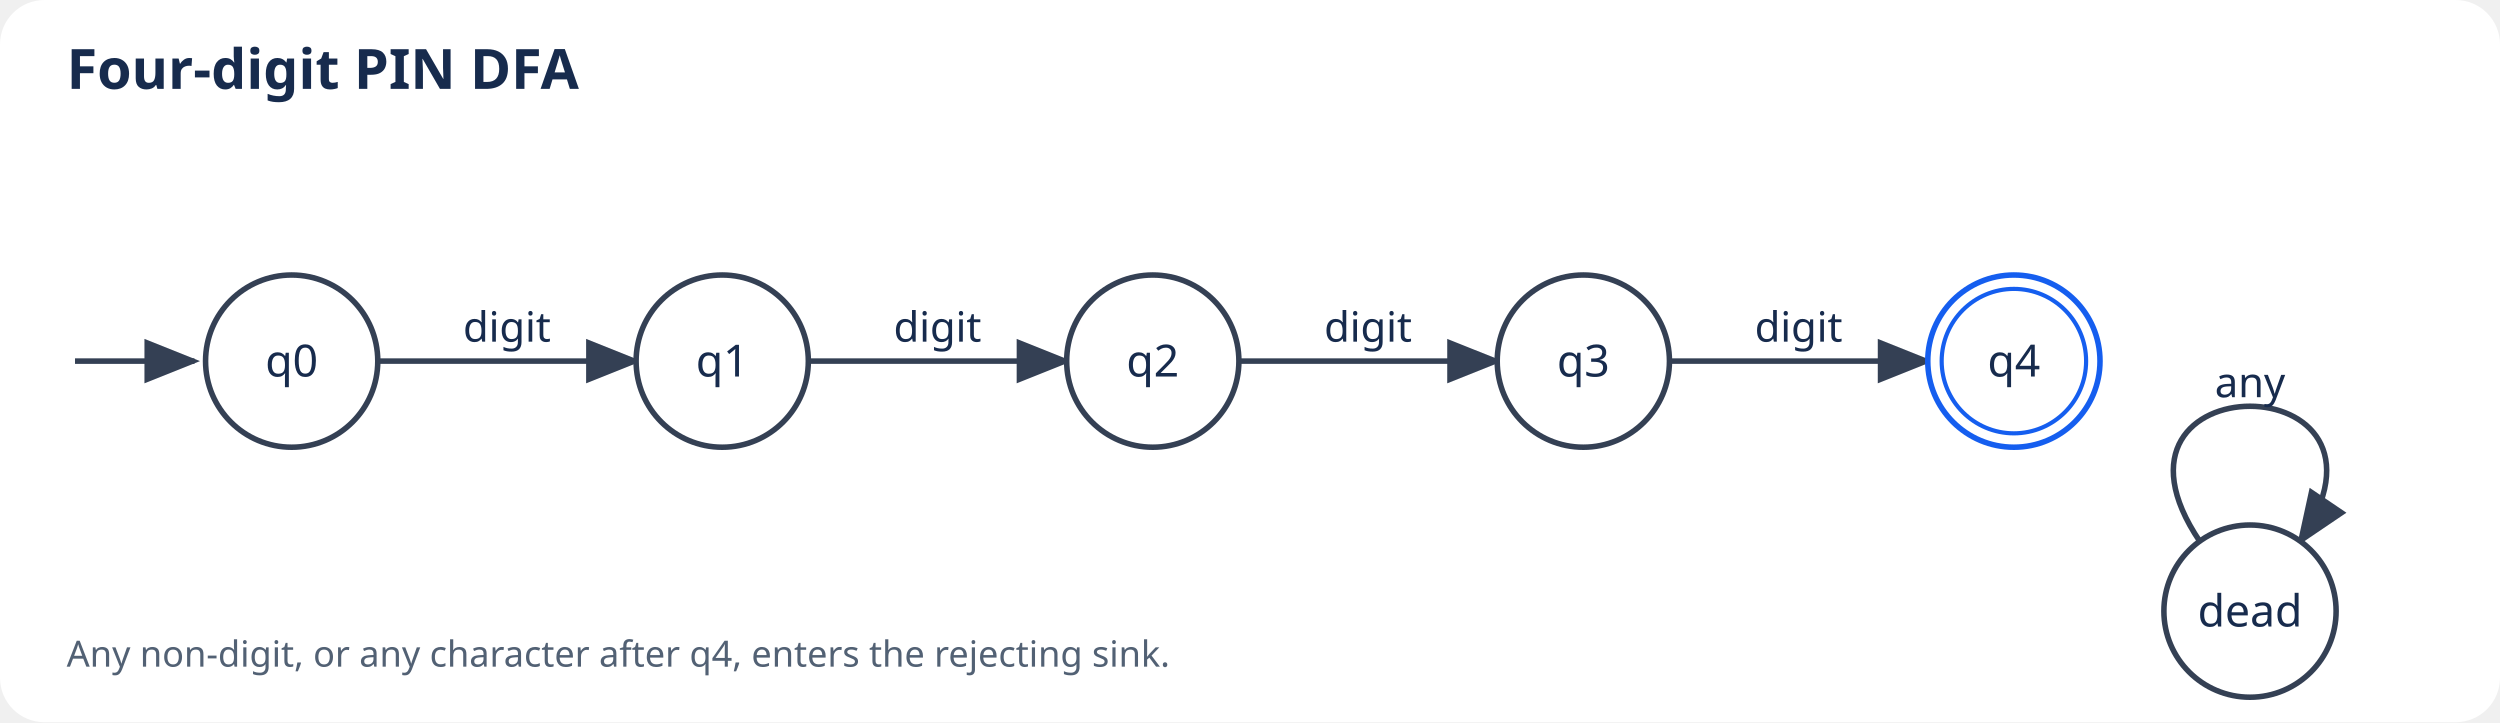
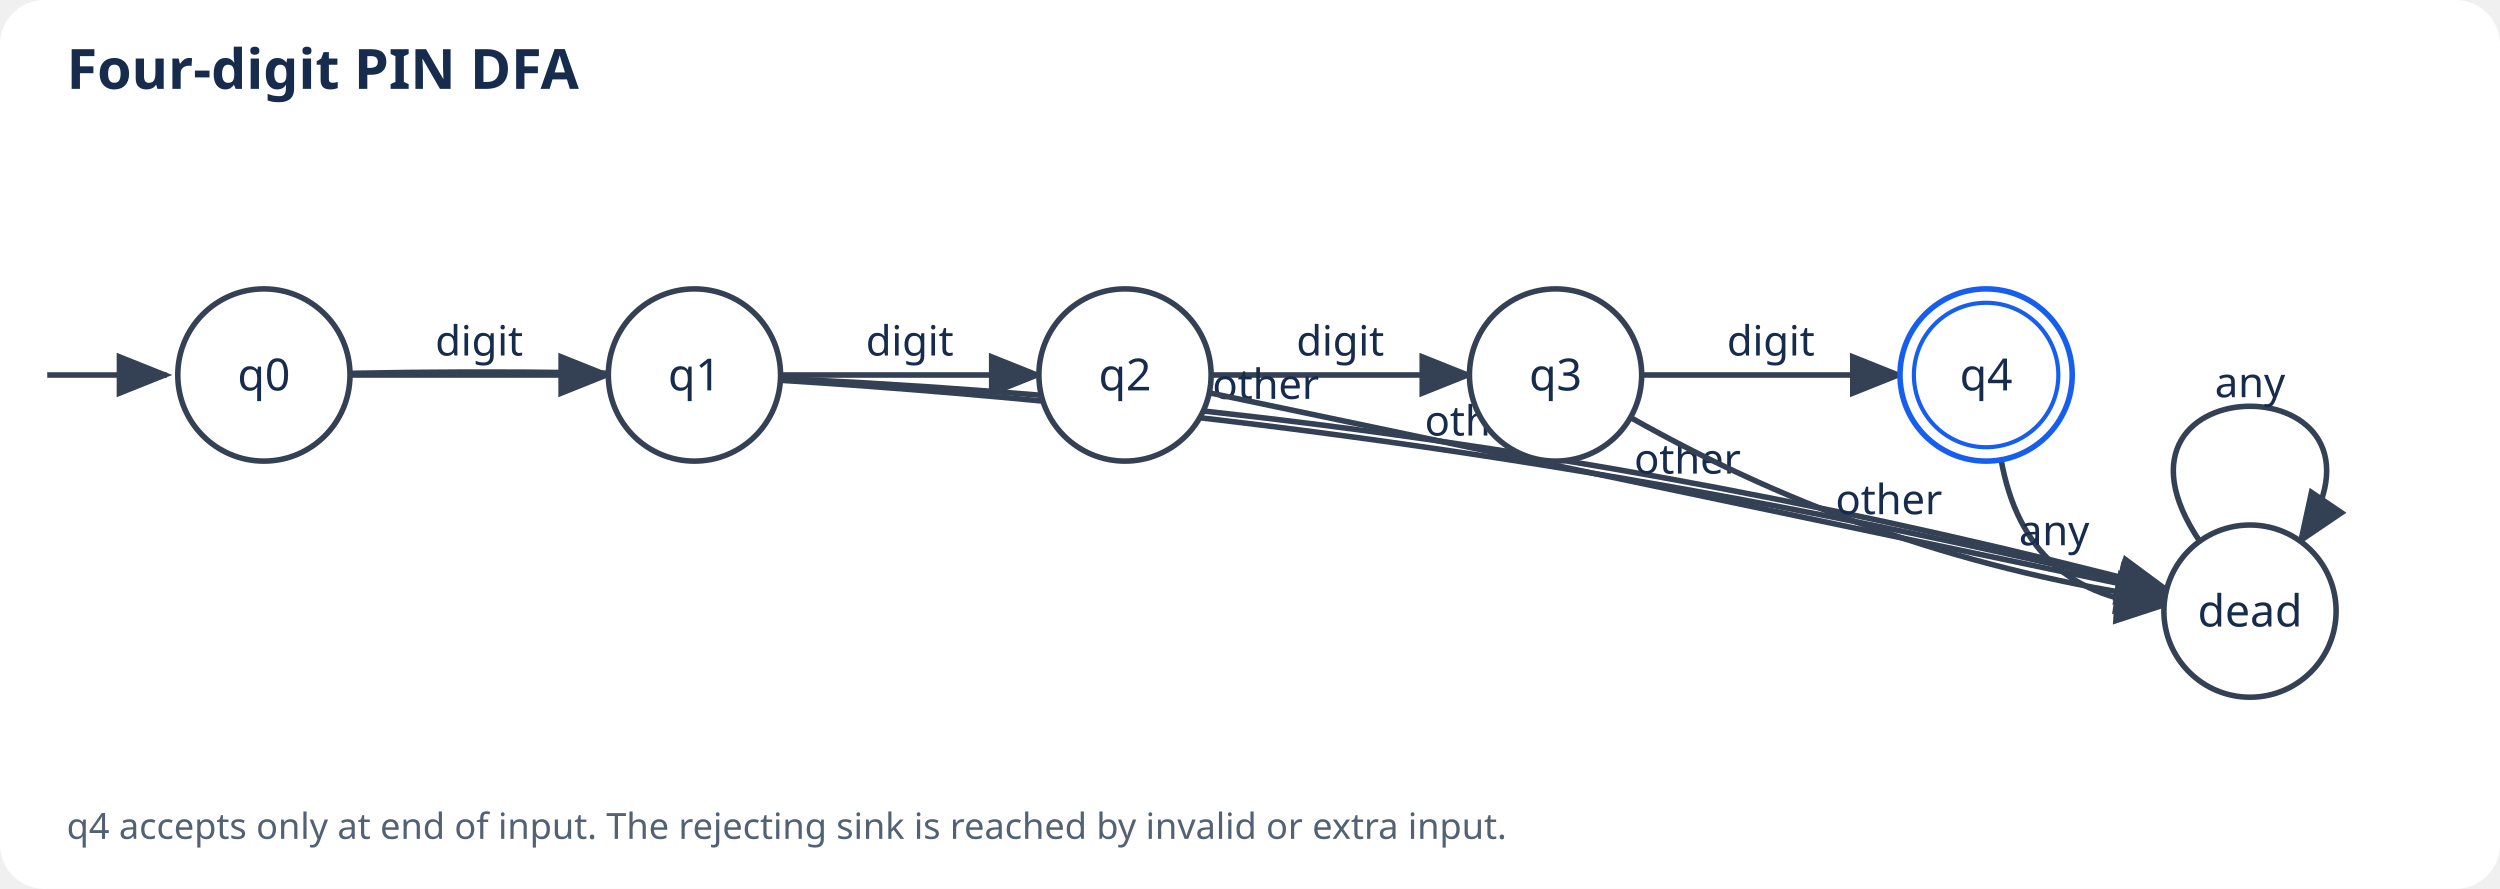
- <svg xmlns="http://www.w3.org/2000/svg" viewBox="0 0 900 260" role="img" aria-label="Four-digit PIN DFA">
+ <svg xmlns="http://www.w3.org/2000/svg" viewBox="0 0 900 320" role="img" aria-label="Four-digit PIN DFA">
  <defs>
    <marker id="arrow" markerWidth="10" markerHeight="8" refX="9" refY="4" orient="auto">
      <path d="M0,0 L10,4 L0,8 z" fill="#344054" />
    </marker>
  </defs>
  <rect width="100%" height="100%" rx="16" fill="#fff" />
  <style>text{font-family:system-ui,Segoe UI,sans-serif;fill:#172b4d}.edge{stroke:#344054;stroke-width:2;fill:none;marker-end:url(#arrow)}.node{fill:#fff;stroke:#344054;stroke-width:2}.accept{stroke:#155eef}.label{font-size:15px}.small{font-size:13px;fill:#526174}</style>
  <text x="24" y="32" font-size="20" font-weight="700">Four-digit PIN DFA</text>
-   <path class="edge" d="M136.0,130.0 Q182.5,130.0 229.0,130.0" />
-   <text class="label" text-anchor="middle" x="182.5" y="123.0">digit</text>
-   <path class="edge" d="M291.0,130.0 Q337.5,130.0 384.0,130.0" />
-   <text class="label" text-anchor="middle" x="337.5" y="123.0">digit</text>
-   <path class="edge" d="M446.0,130.0 Q492.5,130.0 539.0,130.0" />
-   <text class="label" text-anchor="middle" x="492.5" y="123.0">digit</text>
-   <path class="edge" d="M601.0,130.0 Q647.5,130.0 694.0,130.0" />
-   <text class="label" text-anchor="middle" x="647.5" y="123.0">digit</text>
+   <path class="edge" d="M126.0,135.0 Q172.5,135.0 219.0,135.0" />
+   <text class="label" text-anchor="middle" x="172.5" y="128.0">digit</text>
+   <path class="edge" d="M281.0,135.0 Q327.5,135.0 374.0,135.0" />
+   <text class="label" text-anchor="middle" x="327.5" y="128.0">digit</text>
+   <path class="edge" d="M436.0,135.0 Q482.5,135.0 529.0,135.0" />
+   <text class="label" text-anchor="middle" x="482.5" y="128.0">digit</text>
+   <path class="edge" d="M591.0,135.0 Q637.5,135.0 684.0,135.0" />
+   <text class="label" text-anchor="middle" x="637.5" y="128.0">digit</text>
+   <path class="edge" d="M126.0,134.4 Q458.4,127.8 780.0,212.1" />
+   <text class="label" text-anchor="middle" x="455.7" y="143.6">other</text>
+   <path class="edge" d="M280.9,136.9 Q533.8,152.8 779.9,212.7" />
+   <text class="label" text-anchor="middle" x="532.1" y="156.8">other</text>
+   <path class="edge" d="M435.3,141.4 Q607.5,177.5 779.7,213.6" />
+   <text class="label" text-anchor="middle" x="607.5" y="170.5">other</text>
+   <path class="edge" d="M587.0,150.3 Q677.0,201.2 779.3,215.7" />
+   <text class="label" text-anchor="middle" x="680.0" y="185.1">other</text>
+   <path class="edge" d="M720.4,165.5 Q729.2,214.8 779.1,218.0" />
+   <text class="label" text-anchor="middle" x="739.5" y="196.3">any</text>
  <path class="edge" d="M792,195 C748,130 872,130 828,195" />
  <text class="label" text-anchor="middle" x="810.0" y="143.0">any</text>
-   <path class="edge" d="M27,130 L70,130" />
-   <circle class="node" cx="105" cy="130" r="31" />
-   <text text-anchor="middle" dominant-baseline="middle" x="105" y="130" font-size="16">q0</text>
-   <circle class="node" cx="260" cy="130" r="31" />
-   <text text-anchor="middle" dominant-baseline="middle" x="260" y="130" font-size="16">q1</text>
-   <circle class="node" cx="415" cy="130" r="31" />
-   <text text-anchor="middle" dominant-baseline="middle" x="415" y="130" font-size="16">q2</text>
-   <circle class="node" cx="570" cy="130" r="31" />
-   <text text-anchor="middle" dominant-baseline="middle" x="570" y="130" font-size="16">q3</text>
-   <circle class="node accept" cx="725" cy="130" r="31" />
-   <circle cx="725" cy="130" r="26" fill="none" stroke="#155eef" stroke-width="1.5" />
-   <text text-anchor="middle" dominant-baseline="middle" x="725" y="130" font-size="16">q4</text>
+   <path class="edge" d="M17,135 L60,135" />
+   <circle class="node" cx="95" cy="135" r="31" />
+   <text text-anchor="middle" dominant-baseline="middle" x="95" y="135" font-size="16">q0</text>
+   <circle class="node" cx="250" cy="135" r="31" />
+   <text text-anchor="middle" dominant-baseline="middle" x="250" y="135" font-size="16">q1</text>
+   <circle class="node" cx="405" cy="135" r="31" />
+   <text text-anchor="middle" dominant-baseline="middle" x="405" y="135" font-size="16">q2</text>
+   <circle class="node" cx="560" cy="135" r="31" />
+   <text text-anchor="middle" dominant-baseline="middle" x="560" y="135" font-size="16">q3</text>
+   <circle class="node accept" cx="715" cy="135" r="31" />
+   <circle cx="715" cy="135" r="26" fill="none" stroke="#155eef" stroke-width="1.5" />
+   <text text-anchor="middle" dominant-baseline="middle" x="715" y="135" font-size="16">q4</text>
  <circle class="node" cx="810" cy="220" r="31" />
  <text text-anchor="middle" dominant-baseline="middle" x="810" y="220" font-size="16">dead</text>
-   <text class="small" x="24" y="240">Any non-digit, or any character after q4, enters the rejecting sink.</text>
+   <text class="small" x="24" y="302">q4 accepts only at end of input. The rejecting sink is reached by invalid or extra input.</text>
</svg>
